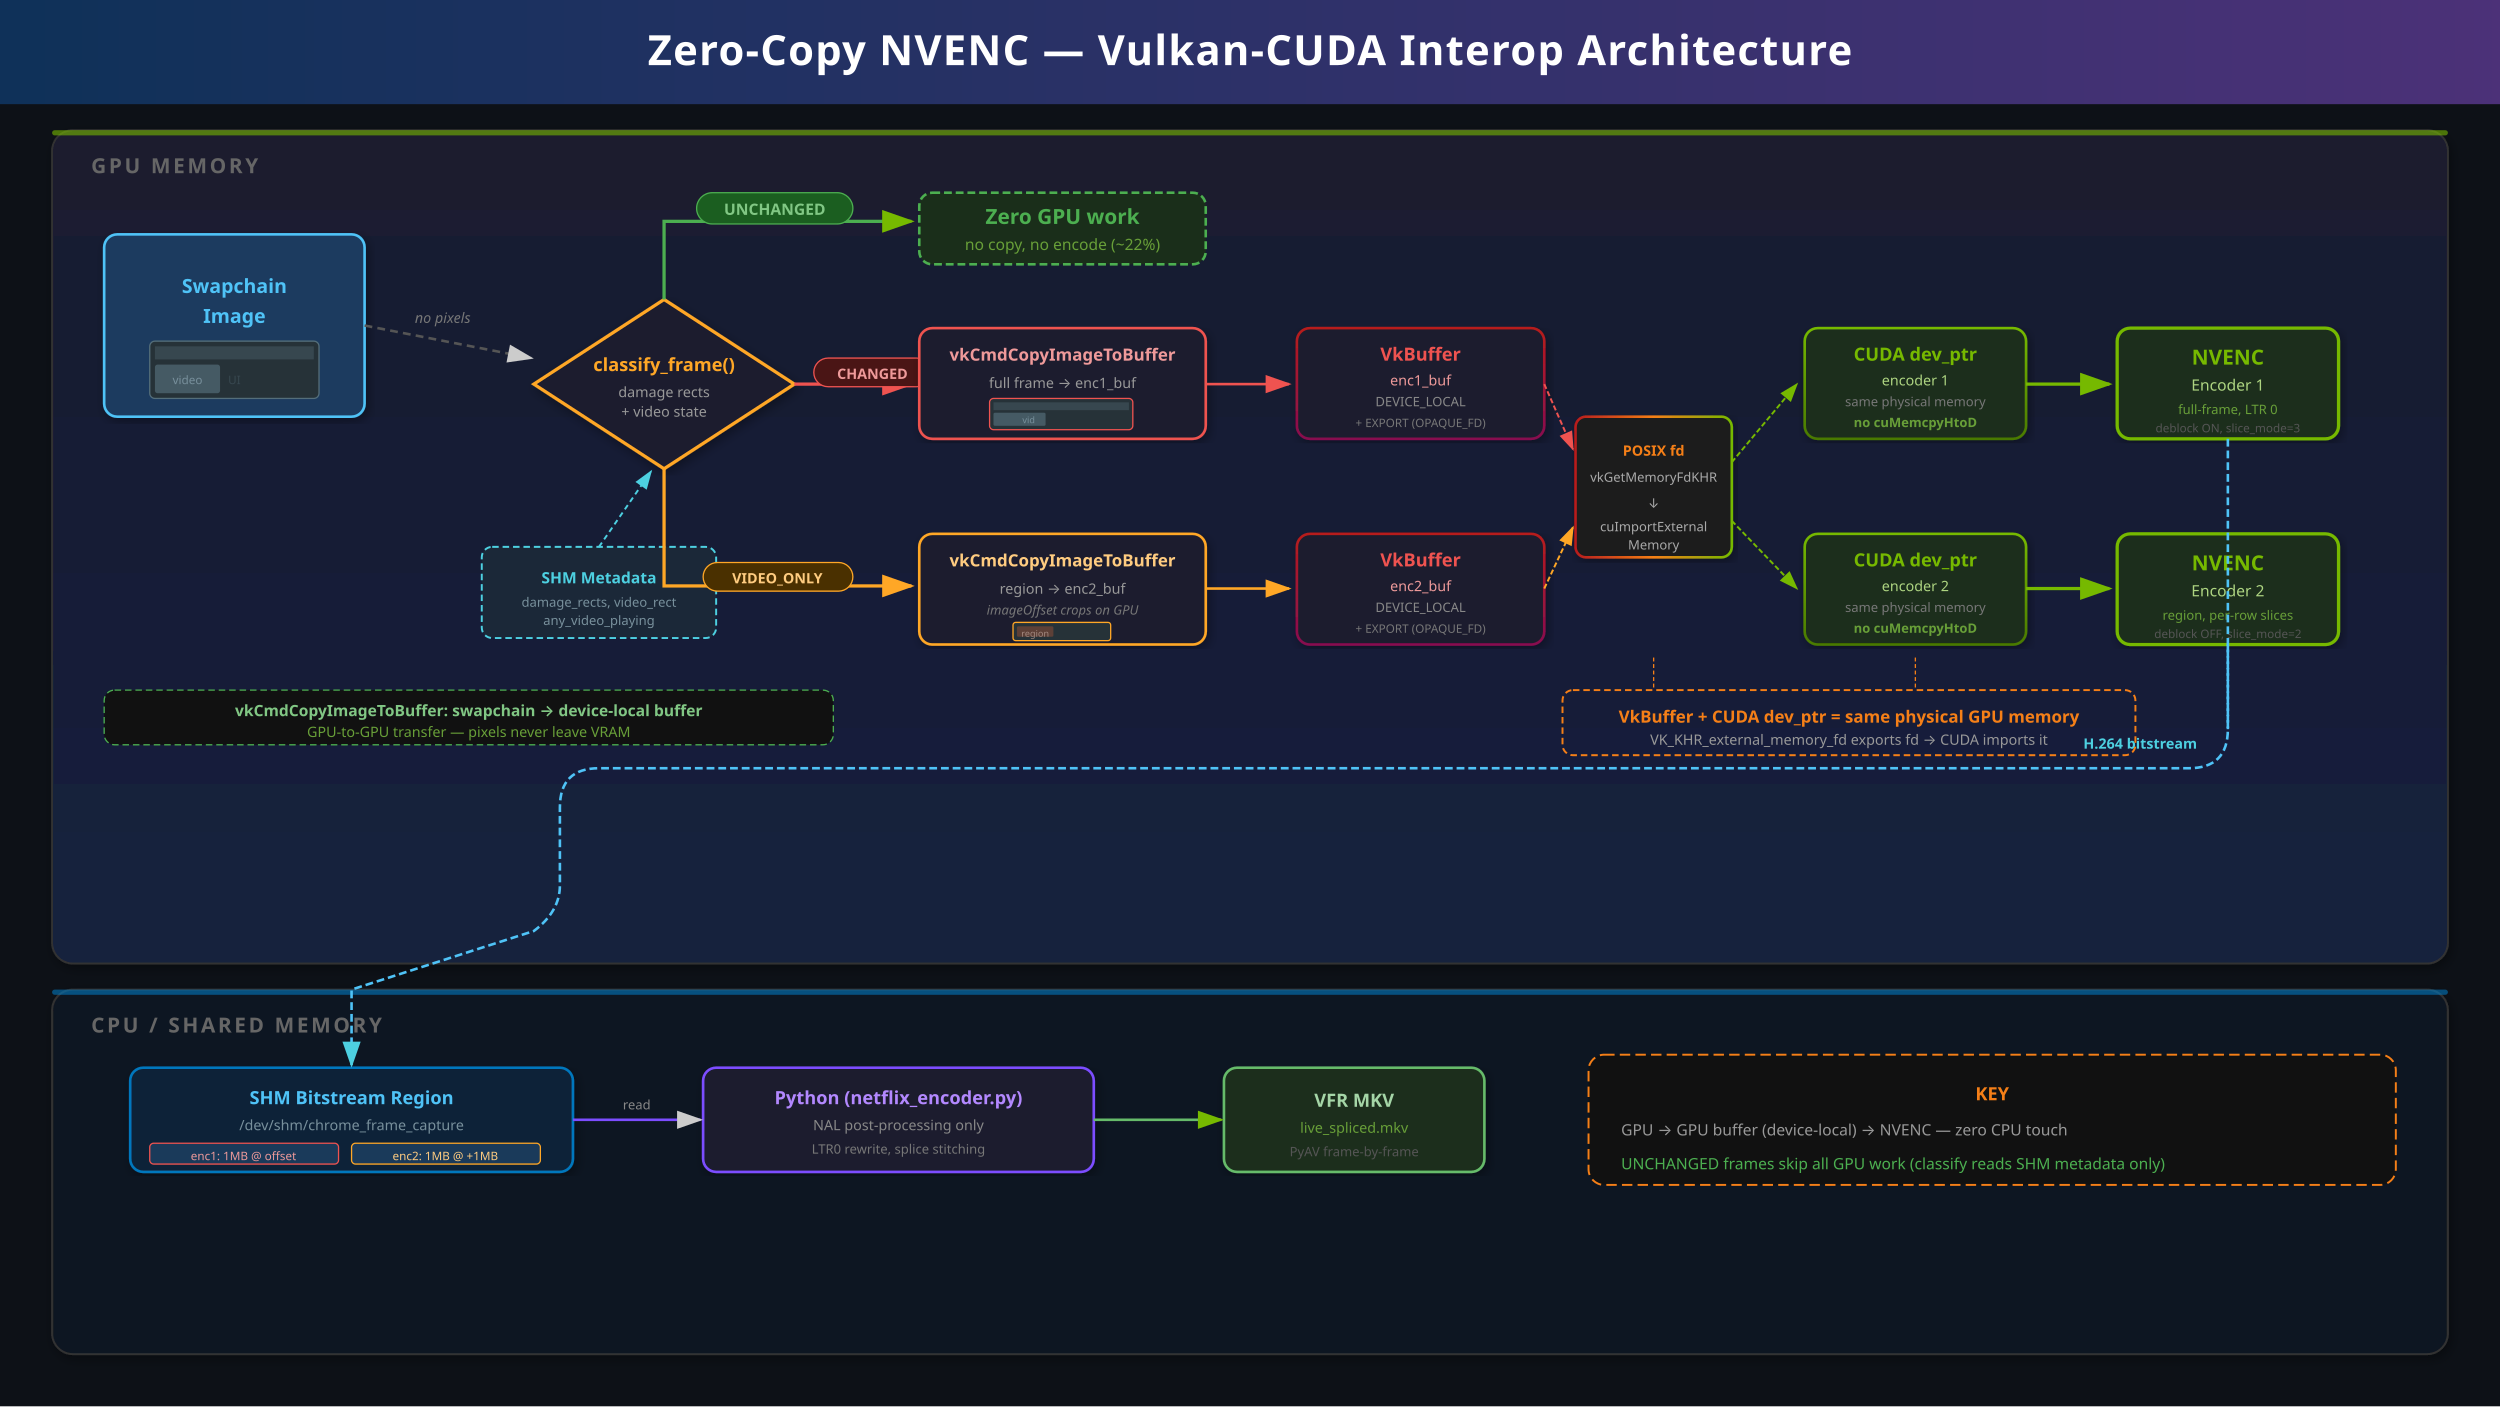
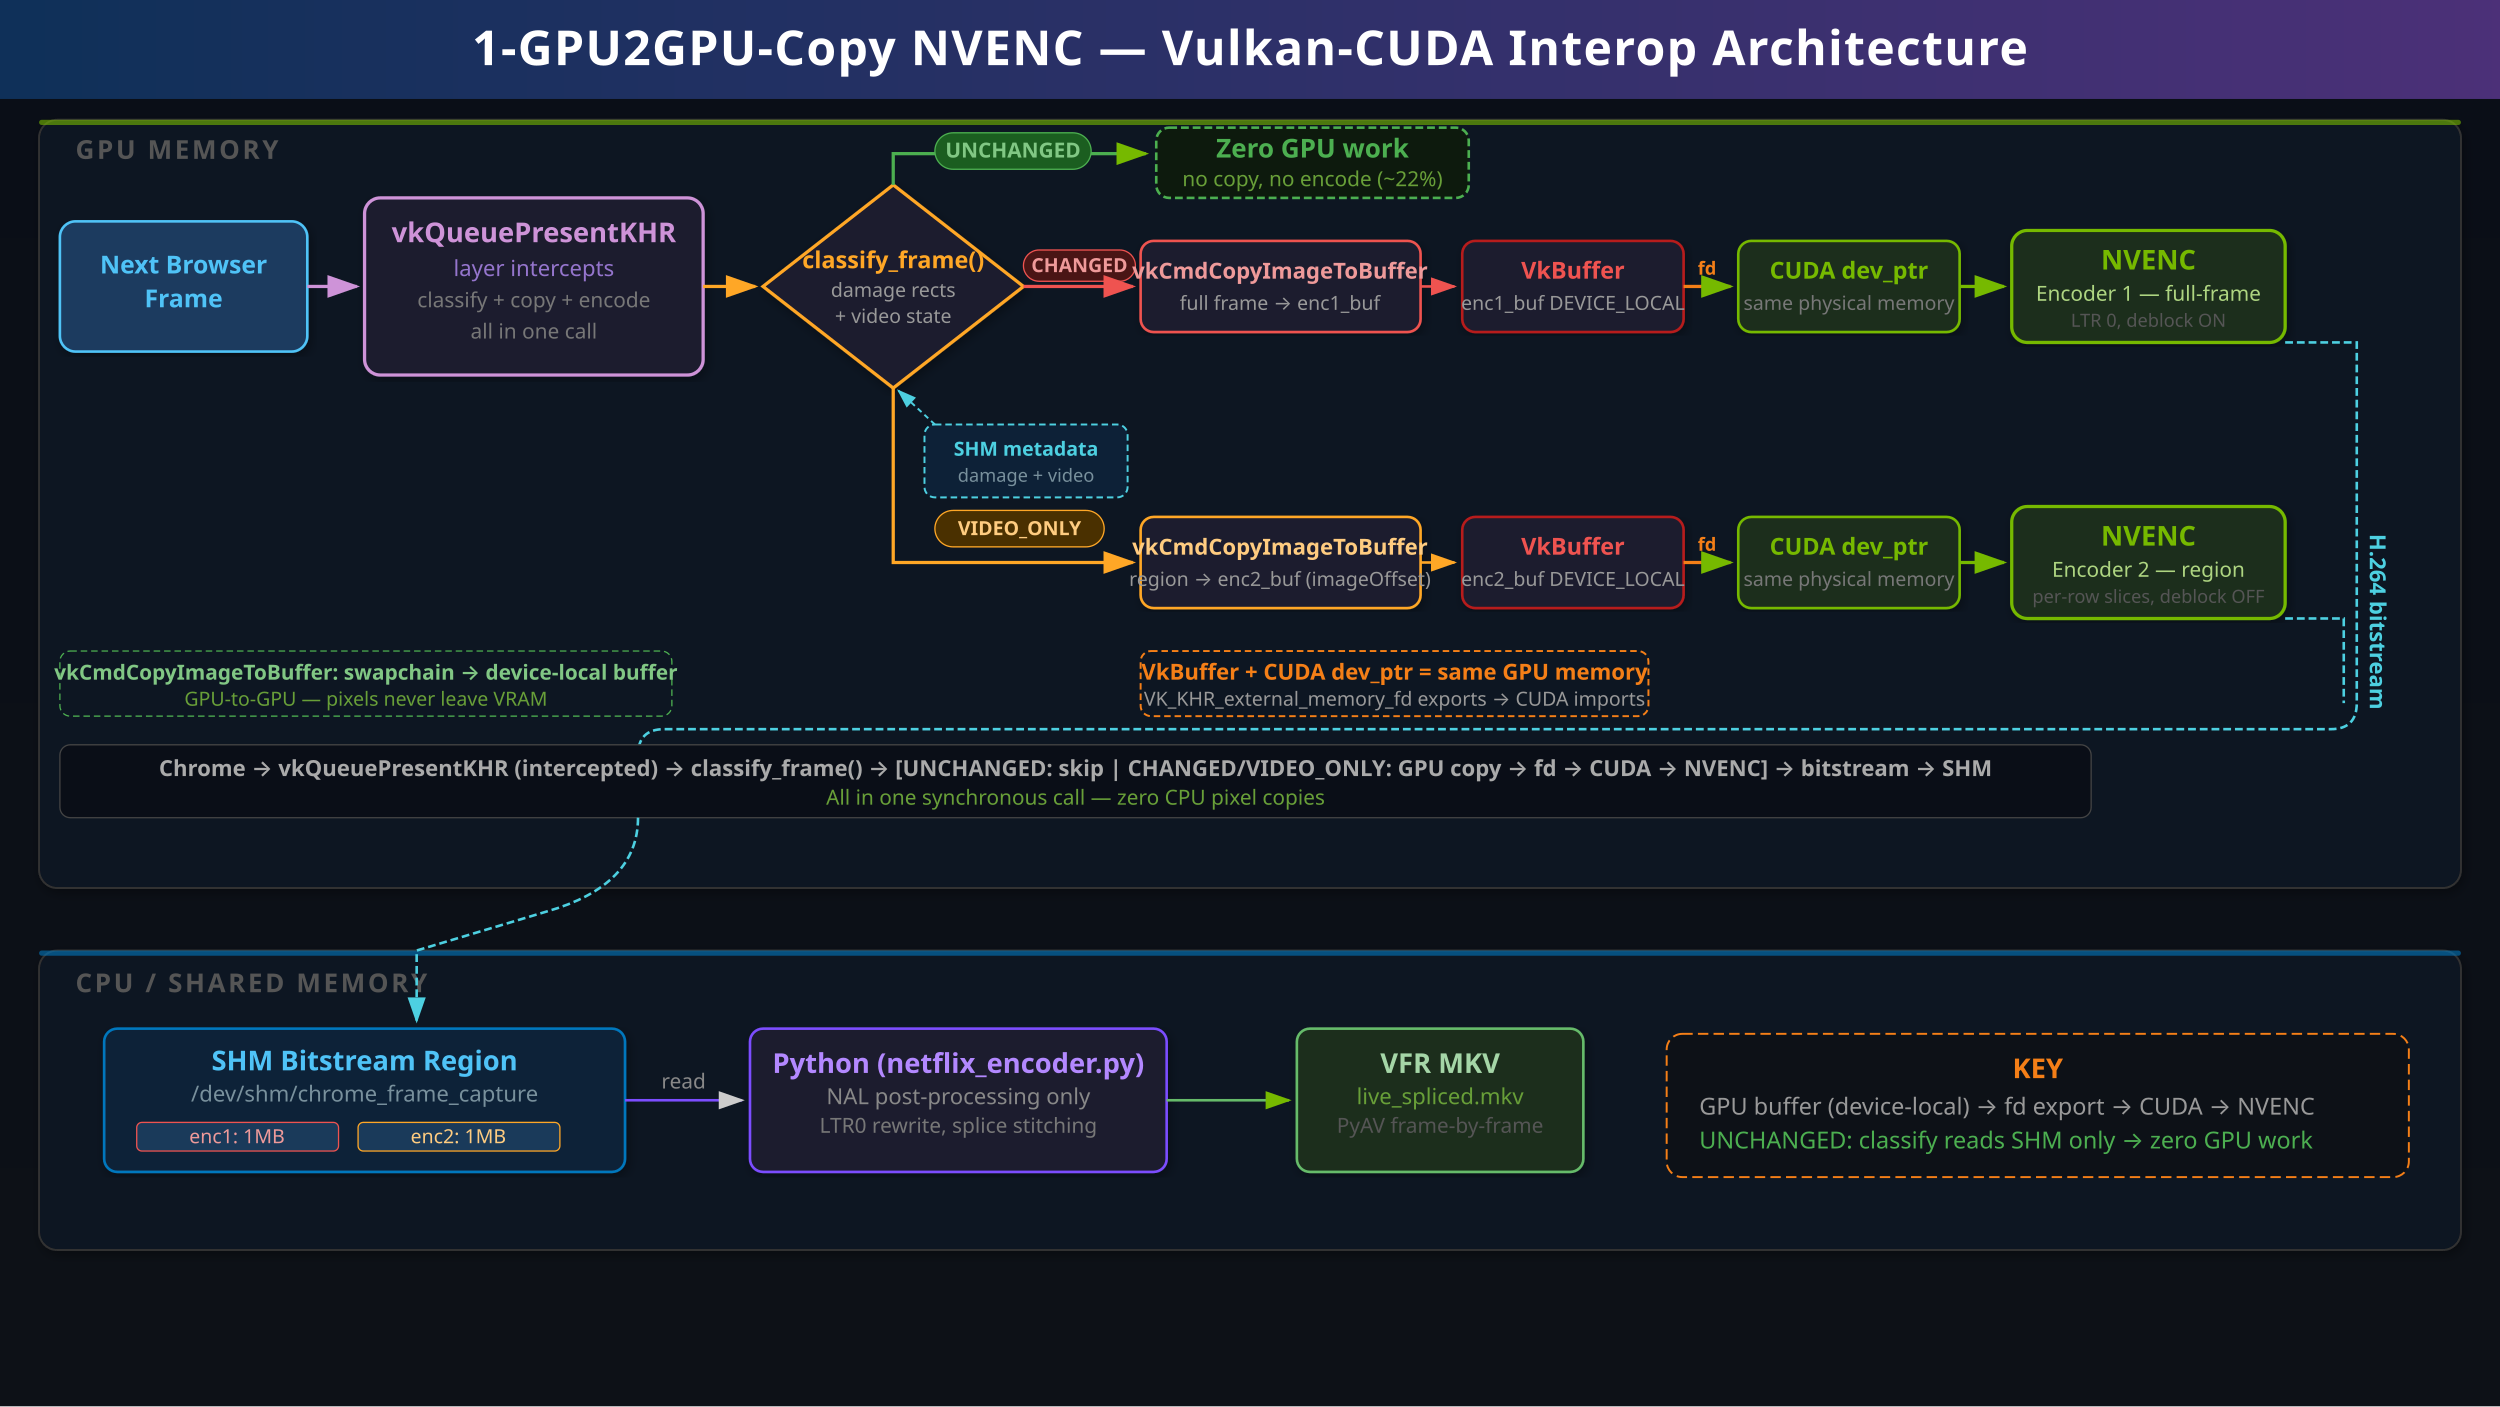
<svg xmlns="http://www.w3.org/2000/svg" viewBox="0 0 1920 1080" font-family="'Segoe UI', system-ui, -apple-system, sans-serif">
  <defs>
-     <linearGradient id="gpuGrad" x1="0" y1="0" x2="0" y2="1">
-       <stop offset="0%" stop-color="#1a1a2e" />
-       <stop offset="100%" stop-color="#16213e" />
+     <linearGradient id="bgGrad" x1="0" y1="0" x2="0" y2="1">
+       <stop offset="0%" stop-color="#0a0e17" />
+       <stop offset="100%" stop-color="#0d1117" />
    </linearGradient>
    <linearGradient id="headerGrad" x1="0" y1="0" x2="1" y2="0">
      <stop offset="0%" stop-color="#0f3460" />
      <stop offset="100%" stop-color="#533483" />
-     </linearGradient>
-     <linearGradient id="vkGrad" x1="0" y1="0" x2="0" y2="1">
-       <stop offset="0%" stop-color="#b71c1c" />
-       <stop offset="100%" stop-color="#880e4f" />
-     </linearGradient>
-     <linearGradient id="cudaGrad" x1="0" y1="0" x2="0" y2="1">
-       <stop offset="0%" stop-color="#76b900" />
-       <stop offset="100%" stop-color="#4a7a00" />
-     </linearGradient>
-     <linearGradient id="shmGrad" x1="0" y1="0" x2="0" y2="1">
-       <stop offset="0%" stop-color="#0277bd" />
-       <stop offset="100%" stop-color="#01579b" />
    </linearGradient>
    <linearGradient id="fdGrad" x1="0" y1="0" x2="1" y2="0">
      <stop offset="0%" stop-color="#b71c1c" />
      <stop offset="50%" stop-color="#f57f17" />
      <stop offset="100%" stop-color="#76b900" />
    </linearGradient>
    <filter id="shadow" x="-4%" y="-4%" width="108%" height="108%">
      <feDropShadow dx="2" dy="3" stdDeviation="4" flood-opacity="0.35" />
-     </filter>
-     <filter id="glow">
-       <feGaussianBlur stdDeviation="3" result="blur" />
-       <feMerge>
-         <feMergeNode in="blur" />
-         <feMergeNode in="SourceGraphic" />
-       </feMerge>
    </filter>
    <marker id="arrowWhite" markerWidth="10" markerHeight="7" refX="9" refY="3.5" orient="auto">
      <polygon points="0 0, 10 3.5, 0 7" fill="#ccc" />
    </marker>
    <marker id="arrowGreen" markerWidth="10" markerHeight="7" refX="9" refY="3.5" orient="auto">
      <polygon points="0 0, 10 3.5, 0 7" fill="#76b900" />
    </marker>
    <marker id="arrowRed" markerWidth="10" markerHeight="7" refX="9" refY="3.5" orient="auto">
      <polygon points="0 0, 10 3.5, 0 7" fill="#ef5350" />
    </marker>
    <marker id="arrowOrange" markerWidth="10" markerHeight="7" refX="9" refY="3.5" orient="auto">
      <polygon points="0 0, 10 3.5, 0 7" fill="#ffa726" />
    </marker>
    <marker id="arrowCyan" markerWidth="10" markerHeight="7" refX="9" refY="3.5" orient="auto">
      <polygon points="0 0, 10 3.5, 0 7" fill="#4dd0e1" />
    </marker>
+     <marker id="arrowPurple" markerWidth="10" markerHeight="7" refX="9" refY="3.5" orient="auto">
+       <polygon points="0 0, 10 3.5, 0 7" fill="#ce93d8" />
+     </marker>
  </defs>
-   <rect width="1920" height="1080" fill="#0d1117" />
-   <rect x="0" y="0" width="1920" height="80" fill="url(#headerGrad)" opacity="0.9" />
-   <text x="960" y="50" text-anchor="middle" fill="#fff" font-size="32" font-weight="700" letter-spacing="1">Zero-Copy NVENC — Vulkan-CUDA Interop Architecture</text>
-   <rect x="40" y="100" width="1840" height="640" rx="16" fill="url(#gpuGrad)" stroke="#333" stroke-width="1.5" filter="url(#shadow)" />
-   <text x="70" y="133" fill="#666" font-size="16" font-weight="600" letter-spacing="2">GPU  MEMORY</text>
-   <rect x="40" y="100" width="1840" height="4" rx="2" fill="#76b900" opacity="0.6" />
-   <rect x="80" y="180" width="200" height="140" rx="10" fill="#1e3a5f" stroke="#4fc3f7" stroke-width="2" filter="url(#shadow)" />
-   <text x="180" y="225" text-anchor="middle" fill="#4fc3f7" font-size="15" font-weight="700">Swapchain</text>
-   <text x="180" y="248" text-anchor="middle" fill="#4fc3f7" font-size="15" font-weight="700">Image</text>
-   <rect x="115" y="262" width="130" height="44" rx="4" fill="#263238" stroke="#546e7a" stroke-width="1" />
-   <rect x="119" y="266" width="122" height="10" fill="#37474f" />
-   <rect x="119" y="280" width="50" height="22" rx="2" fill="#455a64" />
-   <text x="144" y="295" text-anchor="middle" fill="#78909c" font-size="9">video</text>
-   <text x="180" y="295" text-anchor="middle" fill="#37474f" font-size="9">UI</text>
-   <g transform="translate(410, 230)">
-     <polygon points="100,0 200,65 100,130 0,65" fill="#1a1a2e" stroke="#ffa726" stroke-width="2.5" filter="url(#shadow)" />
-     <text x="100" y="55" text-anchor="middle" fill="#ffa726" font-size="14" font-weight="700">classify_frame()</text>
-     <text x="100" y="75" text-anchor="middle" fill="#999" font-size="11">damage rects</text>
-     <text x="100" y="90" text-anchor="middle" fill="#999" font-size="11">+ video state</text>
+   <rect width="1920" height="1080" fill="url(#bgGrad)" />
+   <rect x="0" y="0" width="1920" height="76" fill="url(#headerGrad)" opacity="0.9" />
+   <text x="960" y="50" text-anchor="middle" fill="#fff" font-size="37" font-weight="700" letter-spacing="1">1-GPU2GPU-Copy NVENC — Vulkan-CUDA Interop Architecture</text>
+   <rect x="30" y="92" width="1860" height="590" rx="14" fill="#0d1420" stroke="#333" stroke-width="1.5" filter="url(#shadow)" />
+   <rect x="30" y="92" width="1860" height="4" rx="2" fill="#76b900" opacity="0.6" />
+   <text x="58" y="122" fill="#555" font-size="20" font-weight="600" letter-spacing="2">GPU MEMORY</text>
+   <rect x="46" y="170" width="190" height="100" rx="12" fill="#1e3a5f" stroke="#4fc3f7" stroke-width="2" filter="url(#shadow)" />
+   <text x="141" y="210" text-anchor="middle" fill="#4fc3f7" font-size="19" font-weight="700">Next Browser</text>
+   <text x="141" y="236" text-anchor="middle" fill="#4fc3f7" font-size="19" font-weight="700">Frame</text>
+   <line x1="236" y1="220" x2="274" y2="220" stroke="#ce93d8" stroke-width="2.5" marker-end="url(#arrowPurple)" />
+   <rect x="280" y="152" width="260" height="136" rx="12" fill="#1a1a2e" stroke="#ce93d8" stroke-width="2.5" filter="url(#shadow)" />
+   <text x="410" y="186" text-anchor="middle" fill="#ce93d8" font-size="21" font-weight="800">vkQueuePresentKHR</text>
+   <text x="410" y="212" text-anchor="middle" fill="#9575cd" font-size="17">layer intercepts</text>
+   <text x="410" y="236" text-anchor="middle" fill="#777" font-size="16">classify + copy + encode</text>
+   <text x="410" y="260" text-anchor="middle" fill="#777" font-size="16">all in one call</text>
+   <line x1="540" y1="220" x2="580" y2="220" stroke="#ffa726" stroke-width="2.5" marker-end="url(#arrowOrange)" />
+   <g transform="translate(586, 142)">
+     <polygon points="100,0 200,78 100,156 0,78" fill="#1a1a2e" stroke="#ffa726" stroke-width="2.5" filter="url(#shadow)" />
+     <text x="100" y="64" text-anchor="middle" fill="#ffa726" font-size="18" font-weight="700">classify_frame()</text>
+     <text x="100" y="86" text-anchor="middle" fill="#999" font-size="15">damage rects</text>
+     <text x="100" y="106" text-anchor="middle" fill="#999" font-size="15">+ video state</text>
  </g>
-   <line x1="280" y1="250" x2="408" y2="275" stroke="#555" stroke-width="2" stroke-dasharray="6,4" marker-end="url(#arrowWhite)" />
-   <text x="340" y="248" text-anchor="middle" fill="#777" font-size="11" font-style="italic">no pixels</text>
-   <rect x="370" y="420" width="180" height="70" rx="8" fill="#1b2838" stroke="#4dd0e1" stroke-width="1.5" stroke-dasharray="5,3" />
-   <text x="460" y="448" text-anchor="middle" fill="#4dd0e1" font-size="12" font-weight="600">SHM Metadata</text>
-   <text x="460" y="466" text-anchor="middle" fill="#78909c" font-size="10">damage_rects, video_rect</text>
-   <text x="460" y="480" text-anchor="middle" fill="#78909c" font-size="10">any_video_playing</text>
-   <line x1="460" y1="420" x2="500" y2="362" stroke="#4dd0e1" stroke-width="1.5" stroke-dasharray="4,3" marker-end="url(#arrowCyan)" />
-   <path d="M 510,230 L 510,170 L 700,170" fill="none" stroke="#4caf50" stroke-width="2.5" marker-end="url(#arrowGreen)" />
-   <rect x="535" y="148" width="120" height="24" rx="12" fill="#1b5e20" stroke="#4caf50" stroke-width="1" />
-   <text x="595" y="165" text-anchor="middle" fill="#81c784" font-size="12" font-weight="700">UNCHANGED</text>
-   <rect x="706" y="148" width="220" height="55" rx="10" fill="#1a2e1a" stroke="#4caf50" stroke-width="2" stroke-dasharray="6,3" />
-   <text x="816" y="172" text-anchor="middle" fill="#4caf50" font-size="16" font-weight="700">Zero GPU work</text>
-   <text x="816" y="192" text-anchor="middle" fill="#689f38" font-size="12">no copy, no encode (~22%)</text>
-   <line x1="610" y1="295" x2="700" y2="295" stroke="#ef5350" stroke-width="2.5" marker-end="url(#arrowRed)" />
-   <rect x="625" y="275" width="90" height="22" rx="11" fill="#4a1515" stroke="#ef5350" stroke-width="1" />
-   <text x="670" y="291" text-anchor="middle" fill="#ef9a9a" font-size="11" font-weight="700">CHANGED</text>
-   <path d="M 510,360 L 510,450 L 700,450" fill="none" stroke="#ffa726" stroke-width="2.5" marker-end="url(#arrowOrange)" />
-   <rect x="540" y="432" width="115" height="22" rx="11" fill="#4a3000" stroke="#ffa726" stroke-width="1" />
-   <text x="597" y="448" text-anchor="middle" fill="#ffcc80" font-size="11" font-weight="700">VIDEO_ONLY</text>
-   <rect x="706" y="252" width="220" height="85" rx="10" fill="#1e1e2e" stroke="#ef5350" stroke-width="2" filter="url(#shadow)" />
-   <text x="816" y="277" text-anchor="middle" fill="#ef9a9a" font-size="13" font-weight="700">vkCmdCopyImageToBuffer</text>
-   <text x="816" y="298" text-anchor="middle" fill="#999" font-size="11">full frame → enc1_buf</text>
-   <rect x="760" y="306" width="110" height="24" rx="3" fill="#263238" stroke="#ef5350" stroke-width="1" />
-   <rect x="763" y="309" width="104" height="6" fill="#37474f" />
-   <rect x="763" y="317" width="40" height="10" rx="1" fill="#455a64" />
-   <text x="790" y="325" text-anchor="middle" fill="#78909c" font-size="7">vid</text>
-   <rect x="706" y="410" width="220" height="85" rx="10" fill="#1e1e2e" stroke="#ffa726" stroke-width="2" filter="url(#shadow)" />
-   <text x="816" y="435" text-anchor="middle" fill="#ffcc80" font-size="13" font-weight="700">vkCmdCopyImageToBuffer</text>
-   <text x="816" y="456" text-anchor="middle" fill="#999" font-size="11">region → enc2_buf</text>
-   <text x="816" y="472" text-anchor="middle" fill="#777" font-size="10" font-style="italic">imageOffset crops on GPU</text>
-   <rect x="778" y="478" width="75" height="14" rx="2" fill="#263238" stroke="#ffa726" stroke-width="1" />
-   <rect x="781" y="481" width="28" height="8" rx="1" fill="#5d4037" />
-   <text x="795" y="489" text-anchor="middle" fill="#a1887f" font-size="7">region</text>
-   <line x1="926" y1="295" x2="990" y2="295" stroke="#ef5350" stroke-width="2" marker-end="url(#arrowRed)" />
-   <line x1="926" y1="452" x2="990" y2="452" stroke="#ffa726" stroke-width="2" marker-end="url(#arrowOrange)" />
-   <rect x="996" y="252" width="190" height="85" rx="10" fill="#1e1e2e" stroke="url(#vkGrad)" stroke-width="2" filter="url(#shadow)" />
-   <text x="1091" y="277" text-anchor="middle" fill="#ef5350" font-size="14" font-weight="700">VkBuffer</text>
-   <text x="1091" y="296" text-anchor="middle" fill="#ef9a9a" font-size="11">enc1_buf</text>
-   <text x="1091" y="312" text-anchor="middle" fill="#888" font-size="10">DEVICE_LOCAL</text>
-   <text x="1091" y="328" text-anchor="middle" fill="#777" font-size="9">+ EXPORT (OPAQUE_FD)</text>
-   <rect x="996" y="410" width="190" height="85" rx="10" fill="#1e1e2e" stroke="url(#vkGrad)" stroke-width="2" filter="url(#shadow)" />
-   <text x="1091" y="435" text-anchor="middle" fill="#ef5350" font-size="14" font-weight="700">VkBuffer</text>
-   <text x="1091" y="454" text-anchor="middle" fill="#ef9a9a" font-size="11">enc2_buf</text>
-   <text x="1091" y="470" text-anchor="middle" fill="#888" font-size="10">DEVICE_LOCAL</text>
-   <text x="1091" y="486" text-anchor="middle" fill="#777" font-size="9">+ EXPORT (OPAQUE_FD)</text>
-   <rect x="1210" y="320" width="120" height="108" rx="8" fill="#1a1a1a" stroke="url(#fdGrad)" stroke-width="2" filter="url(#shadow)" />
-   <text x="1270" y="350" text-anchor="middle" fill="#f57f17" font-size="11" font-weight="700">POSIX fd</text>
-   <text x="1270" y="370" text-anchor="middle" fill="#aaa" font-size="10">vkGetMemoryFdKHR</text>
-   <text x="1270" y="390" text-anchor="middle" fill="#aaa" font-size="10">↓</text>
-   <text x="1270" y="408" text-anchor="middle" fill="#aaa" font-size="10">cuImportExternal</text>
-   <text x="1270" y="422" text-anchor="middle" fill="#aaa" font-size="10">Memory</text>
-   <line x1="1186" y1="295" x2="1208" y2="345" stroke="#ef5350" stroke-width="1.5" stroke-dasharray="4,2" marker-end="url(#arrowRed)" />
-   <line x1="1186" y1="452" x2="1208" y2="405" stroke="#ffa726" stroke-width="1.5" stroke-dasharray="4,2" marker-end="url(#arrowOrange)" />
-   <line x1="1330" y1="355" x2="1380" y2="295" stroke="#76b900" stroke-width="1.5" stroke-dasharray="4,2" marker-end="url(#arrowGreen)" />
-   <line x1="1330" y1="400" x2="1380" y2="452" stroke="#76b900" stroke-width="1.5" stroke-dasharray="4,2" marker-end="url(#arrowGreen)" />
-   <rect x="1386" y="252" width="170" height="85" rx="10" fill="#1e2e1e" stroke="url(#cudaGrad)" stroke-width="2" filter="url(#shadow)" />
-   <text x="1471" y="277" text-anchor="middle" fill="#76b900" font-size="14" font-weight="700">CUDA dev_ptr</text>
-   <text x="1471" y="296" text-anchor="middle" fill="#aed581" font-size="11">encoder 1</text>
-   <text x="1471" y="312" text-anchor="middle" fill="#777" font-size="10">same physical memory</text>
-   <text x="1471" y="328" text-anchor="middle" fill="#689f38" font-size="10" font-weight="600">no cuMemcpyHtoD</text>
-   <rect x="1386" y="410" width="170" height="85" rx="10" fill="#1e2e1e" stroke="url(#cudaGrad)" stroke-width="2" filter="url(#shadow)" />
-   <text x="1471" y="435" text-anchor="middle" fill="#76b900" font-size="14" font-weight="700">CUDA dev_ptr</text>
-   <text x="1471" y="454" text-anchor="middle" fill="#aed581" font-size="11">encoder 2</text>
-   <text x="1471" y="470" text-anchor="middle" fill="#777" font-size="10">same physical memory</text>
-   <text x="1471" y="486" text-anchor="middle" fill="#689f38" font-size="10" font-weight="600">no cuMemcpyHtoD</text>
-   <line x1="1556" y1="295" x2="1620" y2="295" stroke="#76b900" stroke-width="2.5" marker-end="url(#arrowGreen)" />
-   <line x1="1556" y1="452" x2="1620" y2="452" stroke="#76b900" stroke-width="2.5" marker-end="url(#arrowGreen)" />
-   <rect x="1626" y="252" width="170" height="85" rx="10" fill="#1a2e1a" stroke="#76b900" stroke-width="2.5" filter="url(#shadow)" />
-   <text x="1711" y="280" text-anchor="middle" fill="#76b900" font-size="16" font-weight="800">NVENC</text>
-   <text x="1711" y="300" text-anchor="middle" fill="#aed581" font-size="12">Encoder 1</text>
-   <text x="1711" y="318" text-anchor="middle" fill="#689f38" font-size="10">full-frame, LTR 0</text>
-   <text x="1711" y="332" text-anchor="middle" fill="#555" font-size="9">deblock ON, slice_mode=3</text>
-   <rect x="1626" y="410" width="170" height="85" rx="10" fill="#1a2e1a" stroke="#76b900" stroke-width="2.5" filter="url(#shadow)" />
-   <text x="1711" y="438" text-anchor="middle" fill="#76b900" font-size="16" font-weight="800">NVENC</text>
-   <text x="1711" y="458" text-anchor="middle" fill="#aed581" font-size="12">Encoder 2</text>
-   <text x="1711" y="476" text-anchor="middle" fill="#689f38" font-size="10">region, per-row slices</text>
-   <text x="1711" y="490" text-anchor="middle" fill="#555" font-size="9">deblock OFF, slice_mode=2</text>
-   <rect x="40" y="760" width="1840" height="280" rx="16" fill="#111822" stroke="#333" stroke-width="1.5" filter="url(#shadow)" />
-   <text x="70" y="793" fill="#666" font-size="16" font-weight="600" letter-spacing="2">CPU  /  SHARED MEMORY</text>
-   <rect x="40" y="760" width="1840" height="4" rx="2" fill="#0277bd" opacity="0.6" />
-   <rect x="100" y="820" width="340" height="80" rx="10" fill="#0d2137" stroke="#0277bd" stroke-width="2" filter="url(#shadow)" />
-   <text x="270" y="848" text-anchor="middle" fill="#4fc3f7" font-size="14" font-weight="700">SHM Bitstream Region</text>
-   <text x="270" y="868" text-anchor="middle" fill="#78909c" font-size="11">/dev/shm/chrome_frame_capture</text>
-   <rect x="115" y="878" width="145" height="16" rx="3" fill="#1a3a5a" stroke="#ef5350" stroke-width="1" />
-   <text x="187" y="891" text-anchor="middle" fill="#ef9a9a" font-size="9">enc1: 1MB @ offset</text>
-   <rect x="270" y="878" width="145" height="16" rx="3" fill="#1a3a5a" stroke="#ffa726" stroke-width="1" />
-   <text x="342" y="891" text-anchor="middle" fill="#ffcc80" font-size="9">enc2: 1MB @ +1MB</text>
-   <path d="M 1711,337 L 1711,560 Q 1711,590 1681,590 L 460,590 Q 430,590 430,620 L 430,680 Q 430,700 410,715 L 270,760 L 270,818" fill="none" stroke="#4fc3f7" stroke-width="2" stroke-dasharray="6,3" marker-end="url(#arrowCyan)" />
-   <text x="1600" y="575" fill="#4dd0e1" font-size="11" font-weight="600">H.264 bitstream</text>
-   <path d="M 1711,495 L 1711,560" fill="none" stroke="#4fc3f7" stroke-width="2" stroke-dasharray="6,3" />
-   <rect x="540" y="820" width="300" height="80" rx="10" fill="#1a1a2e" stroke="#7c4dff" stroke-width="2" filter="url(#shadow)" />
-   <text x="690" y="848" text-anchor="middle" fill="#b388ff" font-size="14" font-weight="700">Python (netflix_encoder.py)</text>
-   <text x="690" y="868" text-anchor="middle" fill="#888" font-size="11">NAL post-processing only</text>
-   <text x="690" y="886" text-anchor="middle" fill="#777" font-size="10">LTR0 rewrite, splice stitching</text>
-   <line x1="440" y1="860" x2="538" y2="860" stroke="#7c4dff" stroke-width="2" marker-end="url(#arrowWhite)" />
-   <text x="489" y="852" text-anchor="middle" fill="#888" font-size="10">read</text>
-   <rect x="940" y="820" width="200" height="80" rx="10" fill="#1a2e1a" stroke="#66bb6a" stroke-width="2" filter="url(#shadow)" />
-   <text x="1040" y="850" text-anchor="middle" fill="#a5d6a7" font-size="14" font-weight="700">VFR MKV</text>
-   <text x="1040" y="870" text-anchor="middle" fill="#689f38" font-size="11">live_spliced.mkv</text>
-   <text x="1040" y="888" text-anchor="middle" fill="#555" font-size="10">PyAV frame-by-frame</text>
-   <line x1="840" y1="860" x2="938" y2="860" stroke="#66bb6a" stroke-width="2" marker-end="url(#arrowGreen)" />
-   <rect x="1220" y="810" width="620" height="100" rx="12" fill="#111" stroke="#f57f17" stroke-width="1.5" stroke-dasharray="8,4" />
-   <text x="1530" y="845" text-anchor="middle" fill="#f57f17" font-size="14" font-weight="700">KEY</text>
-   <text x="1245" y="872" fill="#999" font-size="12">GPU → GPU buffer (device-local) → NVENC — zero CPU touch</text>
-   <text x="1245" y="898" fill="#4caf50" font-size="12">UNCHANGED frames skip all GPU work (classify reads SHM metadata only)</text>
-   <rect x="1200" y="530" width="440" height="50" rx="8" fill="none" stroke="#f57f17" stroke-width="1.5" stroke-dasharray="5,3" />
-   <text x="1420" y="555" text-anchor="middle" fill="#f57f17" font-size="13" font-weight="600">VkBuffer + CUDA dev_ptr = same physical GPU memory</text>
-   <text x="1420" y="572" text-anchor="middle" fill="#999" font-size="11">VK_KHR_external_memory_fd exports fd → CUDA imports it</text>
-   <path d="M 1270,505 L 1270,528" fill="none" stroke="#f57f17" stroke-width="1" stroke-dasharray="3,2" />
-   <path d="M 1471,505 L 1471,528" fill="none" stroke="#f57f17" stroke-width="1" stroke-dasharray="3,2" />
-   <rect x="80" y="530" width="560" height="42" rx="8" fill="#111" stroke="#4caf50" stroke-width="1" stroke-dasharray="5,3" />
-   <text x="360" y="550" text-anchor="middle" fill="#81c784" font-size="12" font-weight="600">vkCmdCopyImageToBuffer: swapchain → device-local buffer</text>
-   <text x="360" y="566" text-anchor="middle" fill="#689f38" font-size="11">GPU-to-GPU transfer — pixels never leave VRAM</text>
+   <rect x="710" y="326" width="156" height="56" rx="8" fill="#0d2137" stroke="#4dd0e1" stroke-width="1.5" stroke-dasharray="5,3" />
+   <text x="788" y="350" text-anchor="middle" fill="#4dd0e1" font-size="15" font-weight="600">SHM metadata</text>
+   <text x="788" y="370" text-anchor="middle" fill="#78909c" font-size="14">damage + video</text>
+   <line x1="718" y1="326" x2="690" y2="300" stroke="#4dd0e1" stroke-width="1.5" stroke-dasharray="4,3" marker-end="url(#arrowCyan)" />
+   <path d="M 686,142 L 686,118 L 880,118" fill="none" stroke="#4caf50" stroke-width="2.5" marker-end="url(#arrowGreen)" />
+   <rect x="718" y="102" width="120" height="28" rx="14" fill="#1b5e20" stroke="#4caf50" stroke-width="1" />
+   <text x="778" y="121" text-anchor="middle" fill="#81c784" font-size="16" font-weight="700">UNCHANGED</text>
+   <rect x="888" y="98" width="240" height="54" rx="10" fill="#0d1a0d" stroke="#4caf50" stroke-width="2" stroke-dasharray="6,3" />
+   <text x="1008" y="121" text-anchor="middle" fill="#4caf50" font-size="20" font-weight="700">Zero GPU work</text>
+   <text x="1008" y="143" text-anchor="middle" fill="#689f38" font-size="16">no copy, no encode (~22%)</text>
+   <rect x="786" y="192" width="86" height="24" rx="12" fill="#4a1515" stroke="#ef5350" stroke-width="1" />
+   <text x="829" y="209" text-anchor="middle" fill="#ef9a9a" font-size="15" font-weight="700">CHANGED</text>
+   <line x1="786" y1="220" x2="870" y2="220" stroke="#ef5350" stroke-width="2.5" marker-end="url(#arrowRed)" />
+   <rect x="718" y="392" width="130" height="28" rx="14" fill="#4a3000" stroke="#ffa726" stroke-width="1" />
+   <text x="783" y="411" text-anchor="middle" fill="#ffcc80" font-size="15" font-weight="700">VIDEO_ONLY</text>
+   <path d="M 686,298 L 686,432 L 870,432" fill="none" stroke="#ffa726" stroke-width="2.5" marker-end="url(#arrowOrange)" />
+   <rect x="876" y="185" width="215" height="70" rx="10" fill="#1e1e2e" stroke="#ef5350" stroke-width="2" filter="url(#shadow)" />
+   <text x="983" y="214" text-anchor="middle" fill="#ef9a9a" font-size="17" font-weight="700">vkCmdCopyImageToBuffer</text>
+   <text x="983" y="238" text-anchor="middle" fill="#999" font-size="15">full frame → enc1_buf</text>
+   <line x1="1091" y1="220" x2="1117" y2="220" stroke="#ef5350" stroke-width="2" marker-end="url(#arrowRed)" />
+   <rect x="1123" y="185" width="170" height="70" rx="10" fill="#1e1e2e" stroke="#b71c1c" stroke-width="2" filter="url(#shadow)" />
+   <text x="1208" y="214" text-anchor="middle" fill="#ef5350" font-size="18" font-weight="700">VkBuffer</text>
+   <text x="1208" y="238" text-anchor="middle" fill="#999" font-size="15">enc1_buf  DEVICE_LOCAL</text>
+   <line x1="1293" y1="220" x2="1329" y2="220" stroke="#f57f17" stroke-width="2.5" marker-end="url(#arrowGreen)" />
+   <text x="1311" y="211" text-anchor="middle" fill="#f57f17" font-size="14" font-weight="600">fd</text>
+   <rect x="1335" y="185" width="170" height="70" rx="10" fill="#1e2e1e" stroke="#76b900" stroke-width="2" filter="url(#shadow)" />
+   <text x="1420" y="214" text-anchor="middle" fill="#76b900" font-size="18" font-weight="700">CUDA dev_ptr</text>
+   <text x="1420" y="238" text-anchor="middle" fill="#777" font-size="15">same physical memory</text>
+   <line x1="1505" y1="220" x2="1539" y2="220" stroke="#76b900" stroke-width="2.5" marker-end="url(#arrowGreen)" />
+   <rect x="1545" y="177" width="210" height="86" rx="12" fill="#1a2e1a" stroke="#76b900" stroke-width="2.5" filter="url(#shadow)" />
+   <text x="1650" y="207" text-anchor="middle" fill="#76b900" font-size="21" font-weight="800">NVENC</text>
+   <text x="1650" y="231" text-anchor="middle" fill="#aed581" font-size="16">Encoder 1 — full-frame</text>
+   <text x="1650" y="251" text-anchor="middle" fill="#555" font-size="14">LTR 0, deblock ON</text>
+   <rect x="876" y="397" width="215" height="70" rx="10" fill="#1e1e2e" stroke="#ffa726" stroke-width="2" filter="url(#shadow)" />
+   <text x="983" y="426" text-anchor="middle" fill="#ffcc80" font-size="17" font-weight="700">vkCmdCopyImageToBuffer</text>
+   <text x="983" y="450" text-anchor="middle" fill="#999" font-size="15">region → enc2_buf (imageOffset)</text>
+   <line x1="1091" y1="432" x2="1117" y2="432" stroke="#ffa726" stroke-width="2" marker-end="url(#arrowOrange)" />
+   <rect x="1123" y="397" width="170" height="70" rx="10" fill="#1e1e2e" stroke="#b71c1c" stroke-width="2" filter="url(#shadow)" />
+   <text x="1208" y="426" text-anchor="middle" fill="#ef5350" font-size="18" font-weight="700">VkBuffer</text>
+   <text x="1208" y="450" text-anchor="middle" fill="#999" font-size="15">enc2_buf  DEVICE_LOCAL</text>
+   <line x1="1293" y1="432" x2="1329" y2="432" stroke="#f57f17" stroke-width="2.5" marker-end="url(#arrowGreen)" />
+   <text x="1311" y="423" text-anchor="middle" fill="#f57f17" font-size="14" font-weight="600">fd</text>
+   <rect x="1335" y="397" width="170" height="70" rx="10" fill="#1e2e1e" stroke="#76b900" stroke-width="2" filter="url(#shadow)" />
+   <text x="1420" y="426" text-anchor="middle" fill="#76b900" font-size="18" font-weight="700">CUDA dev_ptr</text>
+   <text x="1420" y="450" text-anchor="middle" fill="#777" font-size="15">same physical memory</text>
+   <line x1="1505" y1="432" x2="1539" y2="432" stroke="#76b900" stroke-width="2.5" marker-end="url(#arrowGreen)" />
+   <rect x="1545" y="389" width="210" height="86" rx="12" fill="#1a2e1a" stroke="#76b900" stroke-width="2.5" filter="url(#shadow)" />
+   <text x="1650" y="419" text-anchor="middle" fill="#76b900" font-size="21" font-weight="800">NVENC</text>
+   <text x="1650" y="443" text-anchor="middle" fill="#aed581" font-size="16">Encoder 2 — region</text>
+   <text x="1650" y="463" text-anchor="middle" fill="#555" font-size="14">per-row slices, deblock OFF</text>
+   <path d="M 1755,263 L 1810,263 L 1810,540 Q 1810,560 1790,560 L 510,560 Q 490,560 490,580 L 490,620" fill="none" stroke="#4dd0e1" stroke-width="2" stroke-dasharray="6,3" />
+   <path d="M 1755,475 L 1800,475 L 1800,540" fill="none" stroke="#4dd0e1" stroke-width="2" stroke-dasharray="6,3" />
+   <text x="1820" y="410" fill="#4dd0e1" font-size="17" font-weight="600" transform="rotate(90,1820,410)">H.264 bitstream</text>
+   <rect x="46" y="500" width="470" height="50" rx="8" fill="none" stroke="#4caf50" stroke-width="1" stroke-dasharray="5,3" />
+   <text x="281" y="522" text-anchor="middle" fill="#81c784" font-size="16" font-weight="600">vkCmdCopyImageToBuffer: swapchain → device-local buffer</text>
+   <text x="281" y="542" text-anchor="middle" fill="#689f38" font-size="15">GPU-to-GPU — pixels never leave VRAM</text>
+   <rect x="876" y="500" width="390" height="50" rx="8" fill="none" stroke="#f57f17" stroke-width="1.5" stroke-dasharray="5,3" />
+   <text x="1071" y="522" text-anchor="middle" fill="#f57f17" font-size="17" font-weight="600">VkBuffer + CUDA dev_ptr = same GPU memory</text>
+   <text x="1071" y="542" text-anchor="middle" fill="#999" font-size="15">VK_KHR_external_memory_fd exports → CUDA imports</text>
+   <rect x="46" y="572" width="1560" height="56" rx="8" fill="#0a0e17" stroke="#444" stroke-width="1" />
+   <text x="826" y="596" text-anchor="middle" fill="#aaa" font-size="17" font-weight="600">Chrome → vkQueuePresentKHR (intercepted) → classify_frame() → [UNCHANGED: skip | CHANGED/VIDEO_ONLY: GPU copy → fd → CUDA → NVENC] → bitstream → SHM</text>
+   <text x="826" y="618" text-anchor="middle" fill="#689f38" font-size="16">All in one synchronous call — zero CPU pixel copies</text>
+   <rect x="30" y="730" width="1860" height="230" rx="14" fill="#0d1420" stroke="#333" stroke-width="1.5" filter="url(#shadow)" />
+   <rect x="30" y="730" width="1860" height="4" rx="2" fill="#0277bd" opacity="0.6" />
+   <text x="58" y="762" fill="#555" font-size="20" font-weight="600" letter-spacing="2">CPU / SHARED MEMORY</text>
+   <path d="M 490,628 Q 490,680 420,700 L 320,730 L 320,784" fill="none" stroke="#4dd0e1" stroke-width="2" stroke-dasharray="6,3" marker-end="url(#arrowCyan)" />
+   <rect x="80" y="790" width="400" height="110" rx="10" fill="#0d2137" stroke="#0277bd" stroke-width="2" filter="url(#shadow)" />
+   <text x="280" y="822" text-anchor="middle" fill="#4fc3f7" font-size="21" font-weight="700">SHM Bitstream Region</text>
+   <text x="280" y="846" text-anchor="middle" fill="#78909c" font-size="17">/dev/shm/chrome_frame_capture</text>
+   <rect x="105" y="862" width="155" height="22" rx="4" fill="#1a3a5a" stroke="#ef5350" stroke-width="1" />
+   <text x="182" y="878" text-anchor="middle" fill="#ef9a9a" font-size="15">enc1: 1MB</text>
+   <rect x="275" y="862" width="155" height="22" rx="4" fill="#1a3a5a" stroke="#ffa726" stroke-width="1" />
+   <text x="352" y="878" text-anchor="middle" fill="#ffcc80" font-size="15">enc2: 1MB</text>
+   <line x1="480" y1="845" x2="570" y2="845" stroke="#7c4dff" stroke-width="2" marker-end="url(#arrowWhite)" />
+   <text x="525" y="836" text-anchor="middle" fill="#888" font-size="16">read</text>
+   <rect x="576" y="790" width="320" height="110" rx="10" fill="#1a1a2e" stroke="#7c4dff" stroke-width="2" filter="url(#shadow)" />
+   <text x="736" y="824" text-anchor="middle" fill="#b388ff" font-size="21" font-weight="700">Python (netflix_encoder.py)</text>
+   <text x="736" y="848" text-anchor="middle" fill="#888" font-size="17">NAL post-processing only</text>
+   <text x="736" y="870" text-anchor="middle" fill="#777" font-size="16">LTR0 rewrite, splice stitching</text>
+   <line x1="896" y1="845" x2="990" y2="845" stroke="#66bb6a" stroke-width="2" marker-end="url(#arrowGreen)" />
+   <rect x="996" y="790" width="220" height="110" rx="10" fill="#1a2e1a" stroke="#66bb6a" stroke-width="2" filter="url(#shadow)" />
+   <text x="1106" y="824" text-anchor="middle" fill="#a5d6a7" font-size="21" font-weight="700">VFR MKV</text>
+   <text x="1106" y="848" text-anchor="middle" fill="#689f38" font-size="17">live_spliced.mkv</text>
+   <text x="1106" y="870" text-anchor="middle" fill="#555" font-size="16">PyAV frame-by-frame</text>
+   <rect x="1280" y="794" width="570" height="110" rx="12" fill="#0d1117" stroke="#f57f17" stroke-width="1.5" stroke-dasharray="8,4" />
+   <text x="1565" y="828" text-anchor="middle" fill="#f57f17" font-size="21" font-weight="700">KEY</text>
+   <text x="1305" y="856" fill="#999" font-size="18">GPU buffer (device-local) → fd export → CUDA → NVENC</text>
+   <text x="1305" y="882" fill="#4caf50" font-size="18">UNCHANGED: classify reads SHM only → zero GPU work</text>
</svg>
